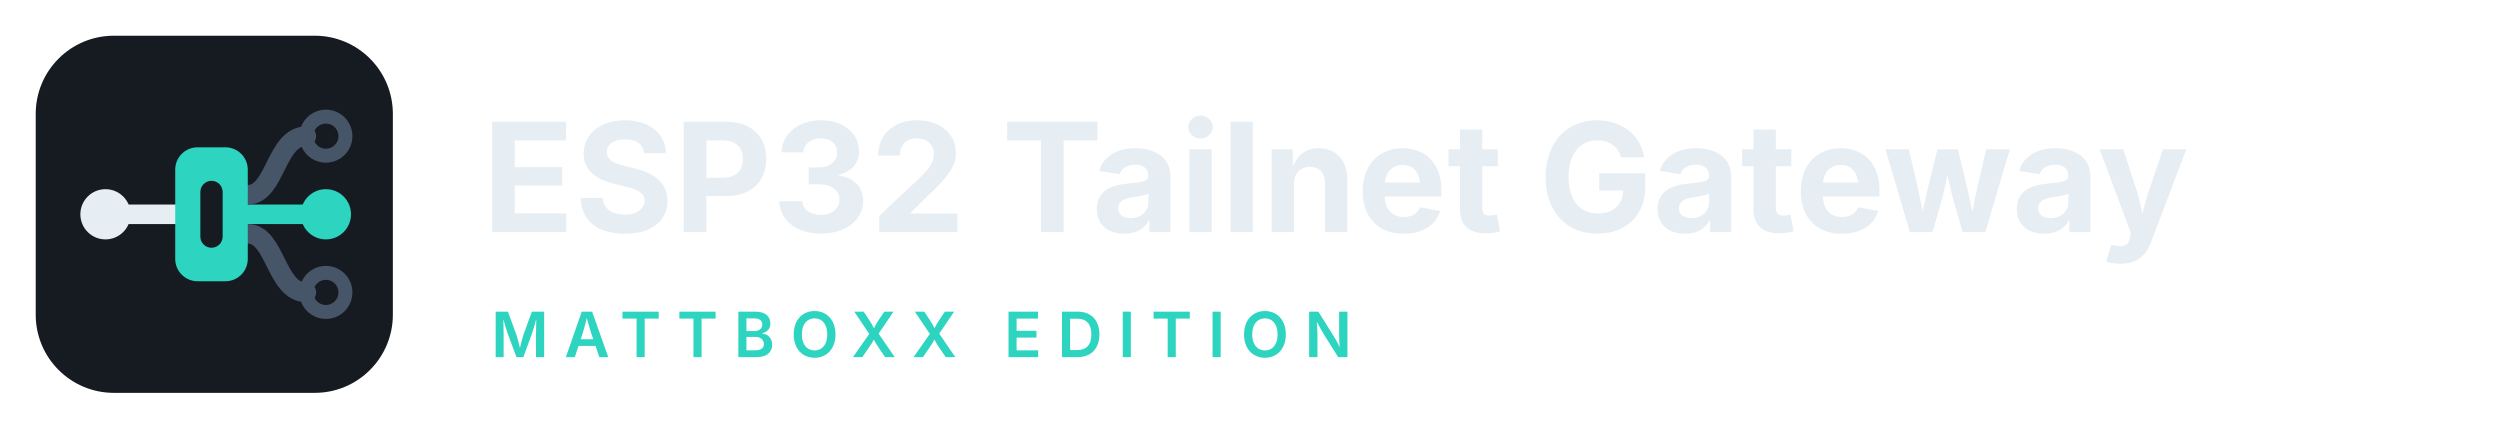
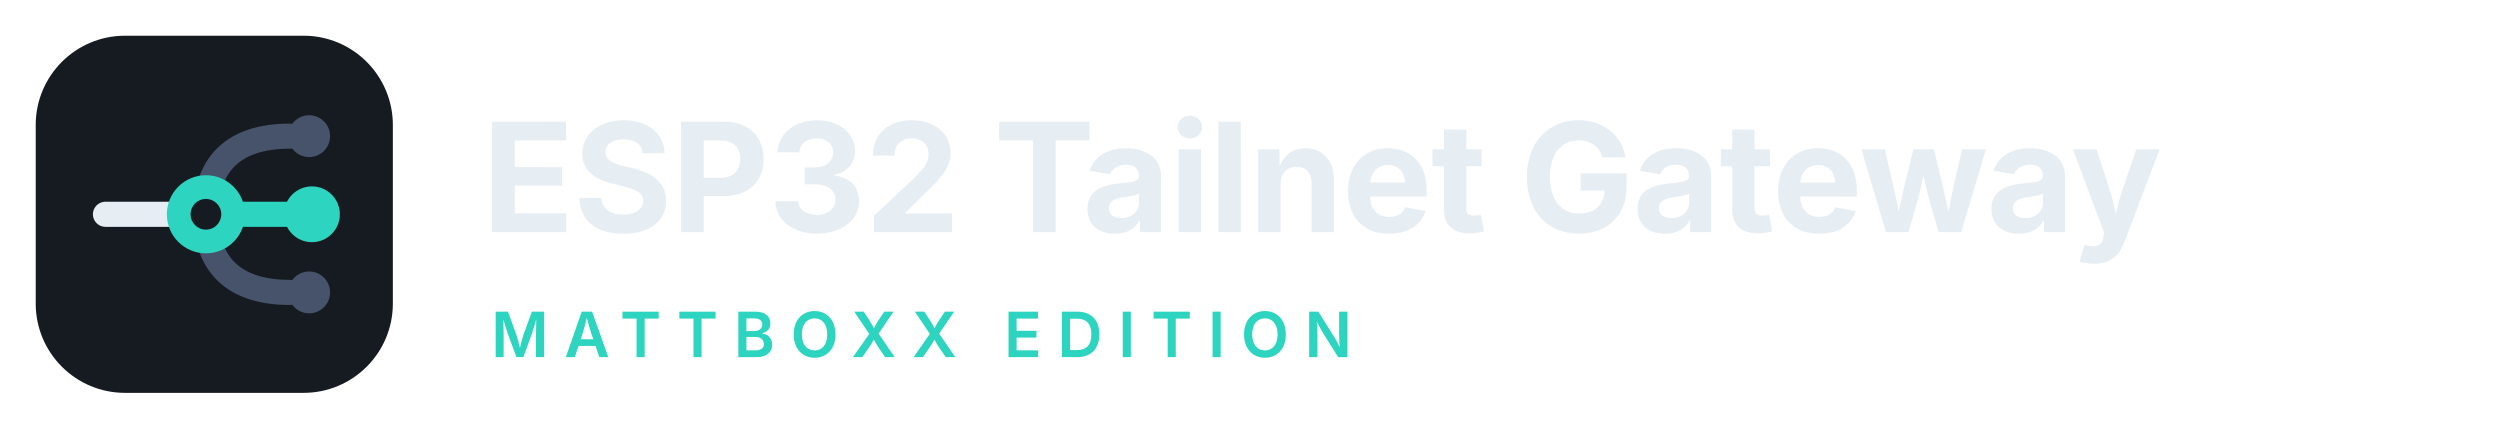
<svg xmlns="http://www.w3.org/2000/svg" viewBox="0 0 560 96" role="img" aria-labelledby="t">
  <g transform="translate(8 8) scale(1.25)">
-     <rect width="64" height="64" rx="14" fill="#161B22" />
-     <g fill="none" stroke-linecap="round" stroke-width="3.5">
-       <path d="M15 32h10" stroke="#E6EDF3" />
-       <path d="M38 32h10" stroke="#2DD4BF" />
-       <path d="M38 28.5c5 0 5-10.5 10.5-10.5" stroke="#475569" />
-       <path d="M38 35.5c5 0 5 10.5 10.5 10.5" stroke="#475569" />
+     <rect width="64" height="64" rx="16" fill="#161B22" />
+     <g transform="translate(1.5 0)">
+       <g fill="none" stroke-linecap="round" stroke-width="4.5">
+         <path d="M11 32h12" stroke="#E6EDF3" />
+         <path d="M29 32c0-9 5-14 15-14" stroke="#46536A" />
+         <path d="M29 32c0 9 5 14 15 14" stroke="#46536A" />
+         <path d="M29 32h15" stroke="#2DD4BF" />
+       </g>
+       <circle cx="29" cy="32" r="7" fill="#2DD4BF" />
+       <circle cx="29" cy="32" r="2.75" fill="#161B22" />
+       <circle cx="48" cy="32" r="5" fill="#2DD4BF" />
+       <circle cx="47.5" cy="18" r="3.75" fill="#46536A" />
+       <circle cx="47.5" cy="46" r="3.75" fill="#46536A" />
    </g>
-     <circle cx="12.5" cy="32" r="4.5" fill="#E6EDF3" />
-     <rect x="25" y="20" width="13" height="24" rx="4" fill="#2DD4BF" />
-     <rect x="29.5" y="26" width="4" height="12" rx="2" fill="#161B22" />
-     <circle cx="52" cy="32" r="4.5" fill="#2DD4BF" />
-     <circle cx="52" cy="18" r="3.5" fill="none" stroke="#475569" stroke-width="2.5" />
-     <circle cx="52" cy="46" r="3.5" fill="none" stroke="#475569" stroke-width="2.5" />
  </g>
  <g font-family="Inter, 'Segoe UI', Roboto, 'Helvetica Neue', Arial, sans-serif">
-     <text x="108" y="52" font-size="34" font-weight="650" fill="#E6EDF3">ESP32 Tailnet Gateway</text>
+     <text x="108" y="52" font-size="34" font-weight="650" fill="#E6EDF3" letter-spacing="-0.3">ESP32 Tailnet Gateway</text>
    <text x="110" y="80" font-size="14" font-weight="600" letter-spacing="3.5" fill="#2DD4BF">MATTBOXX EDITION</text>
  </g>
</svg>
